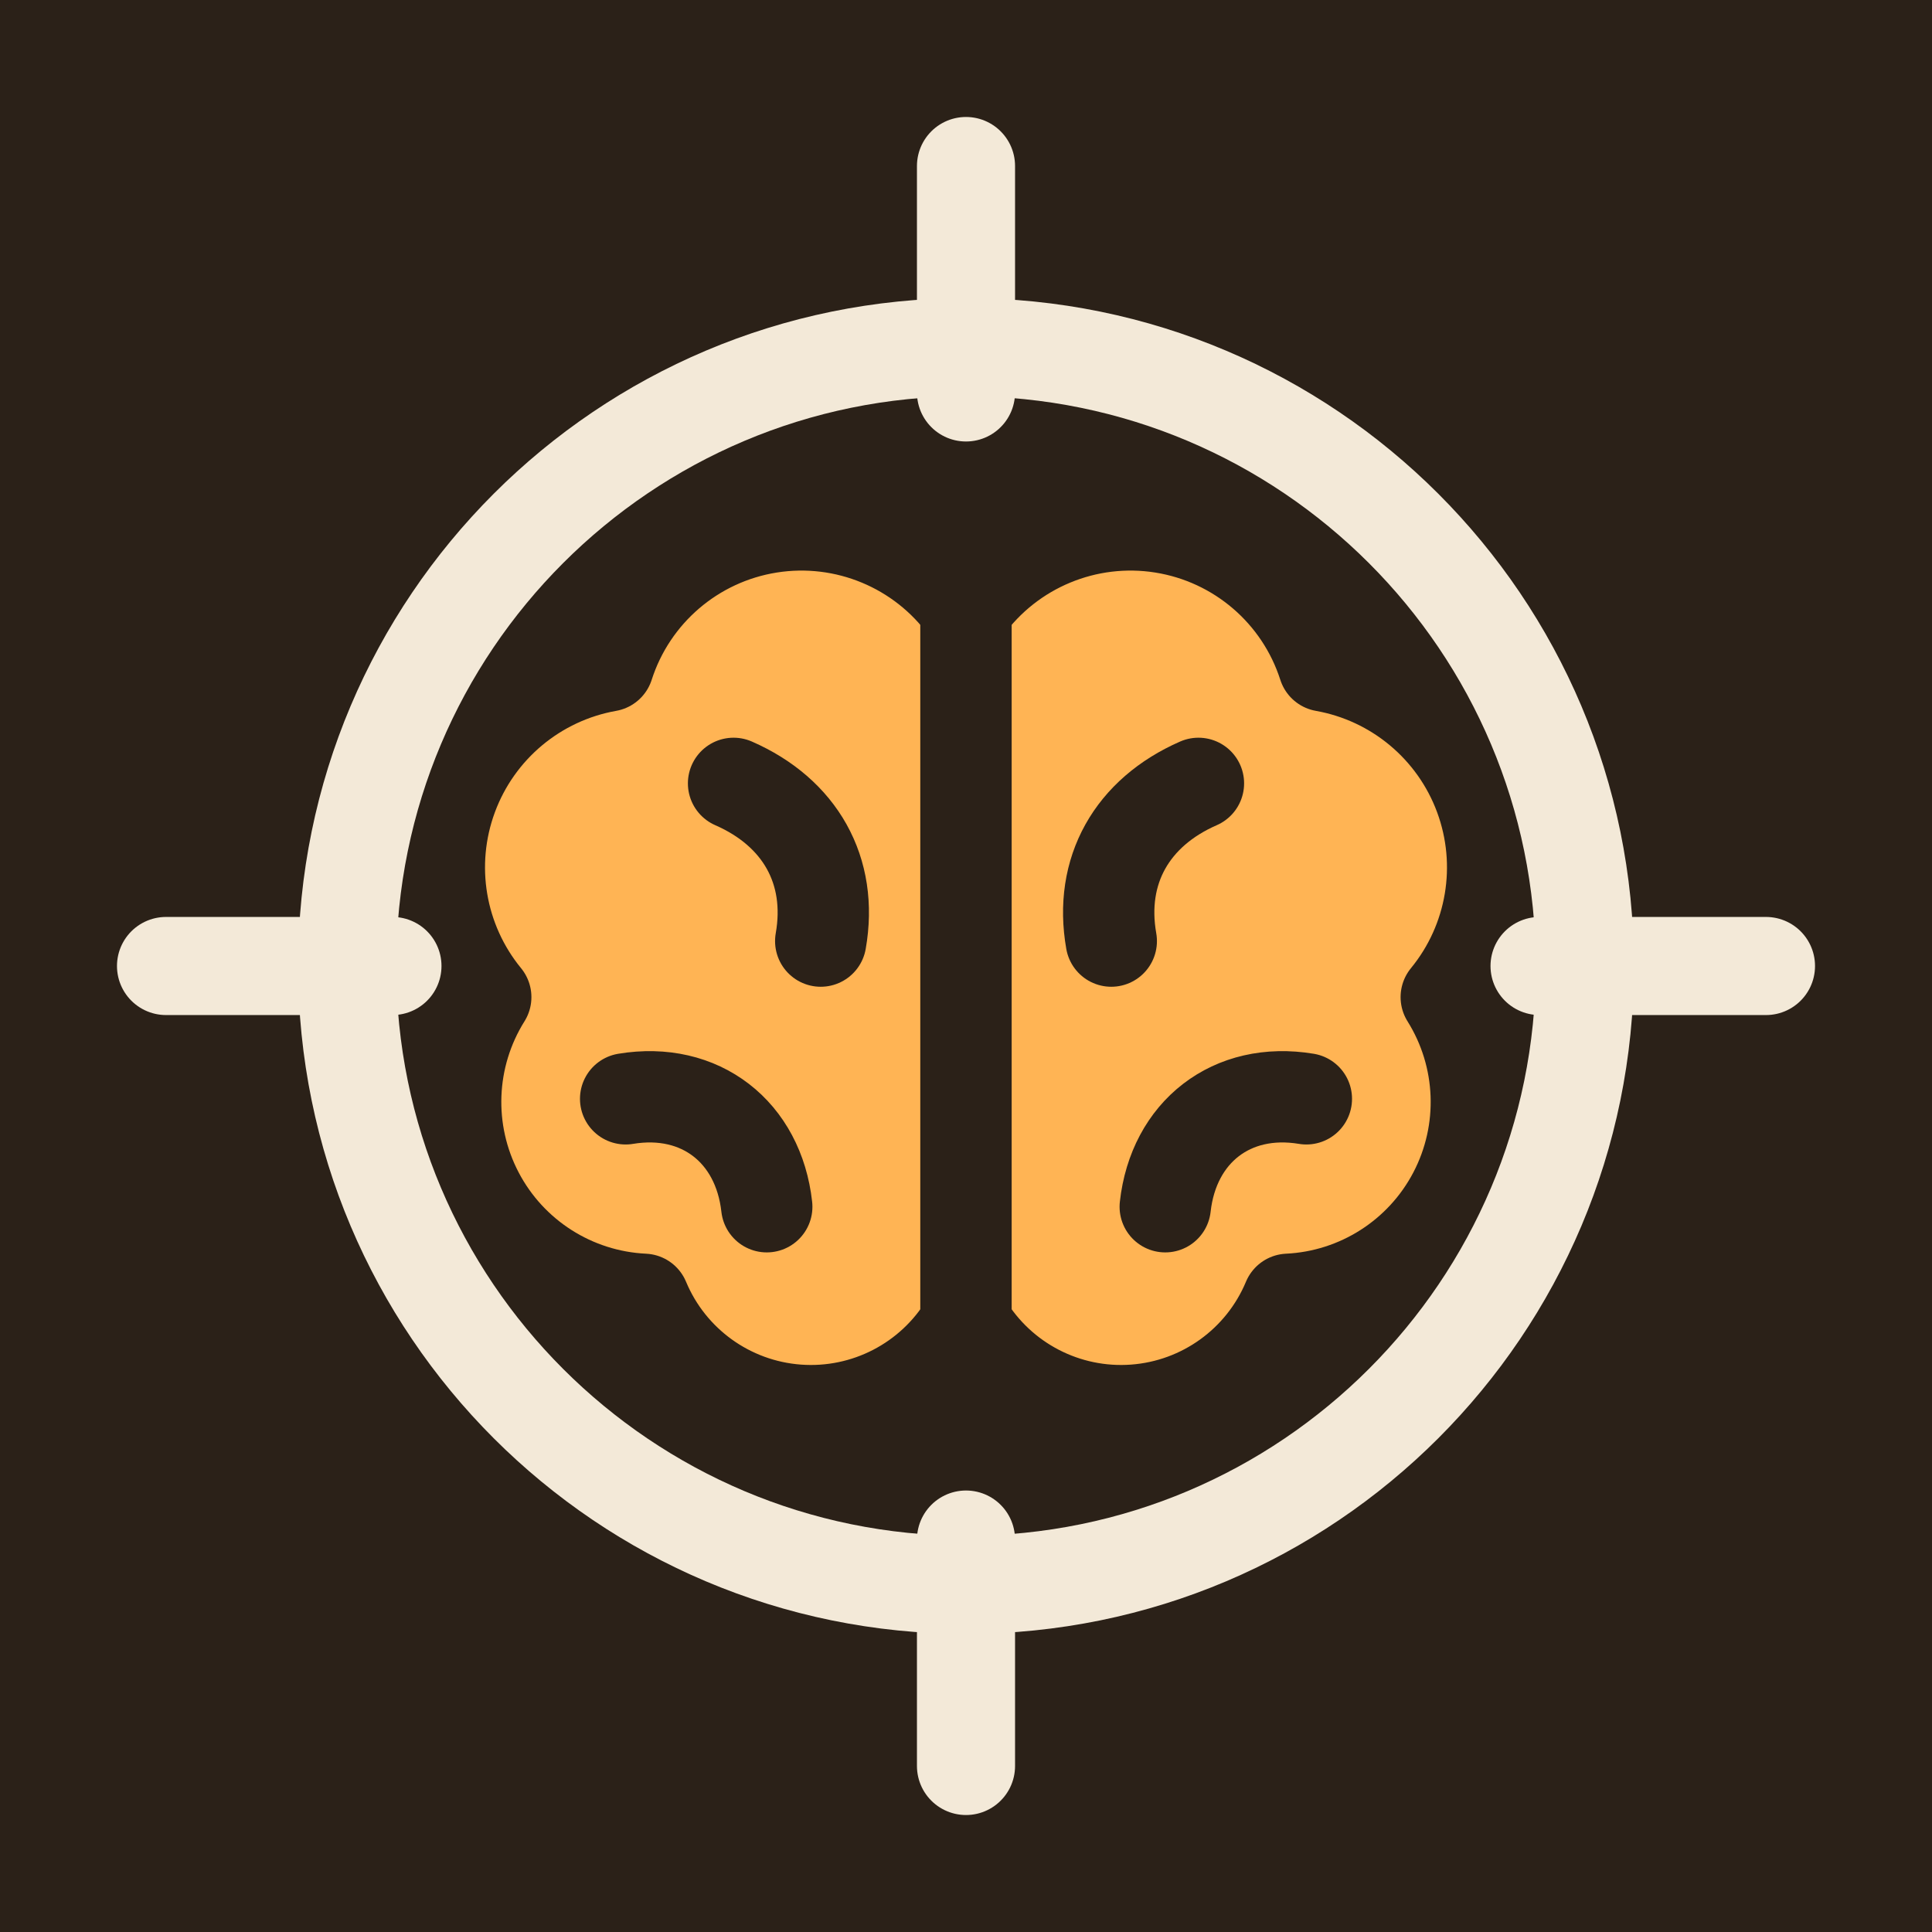
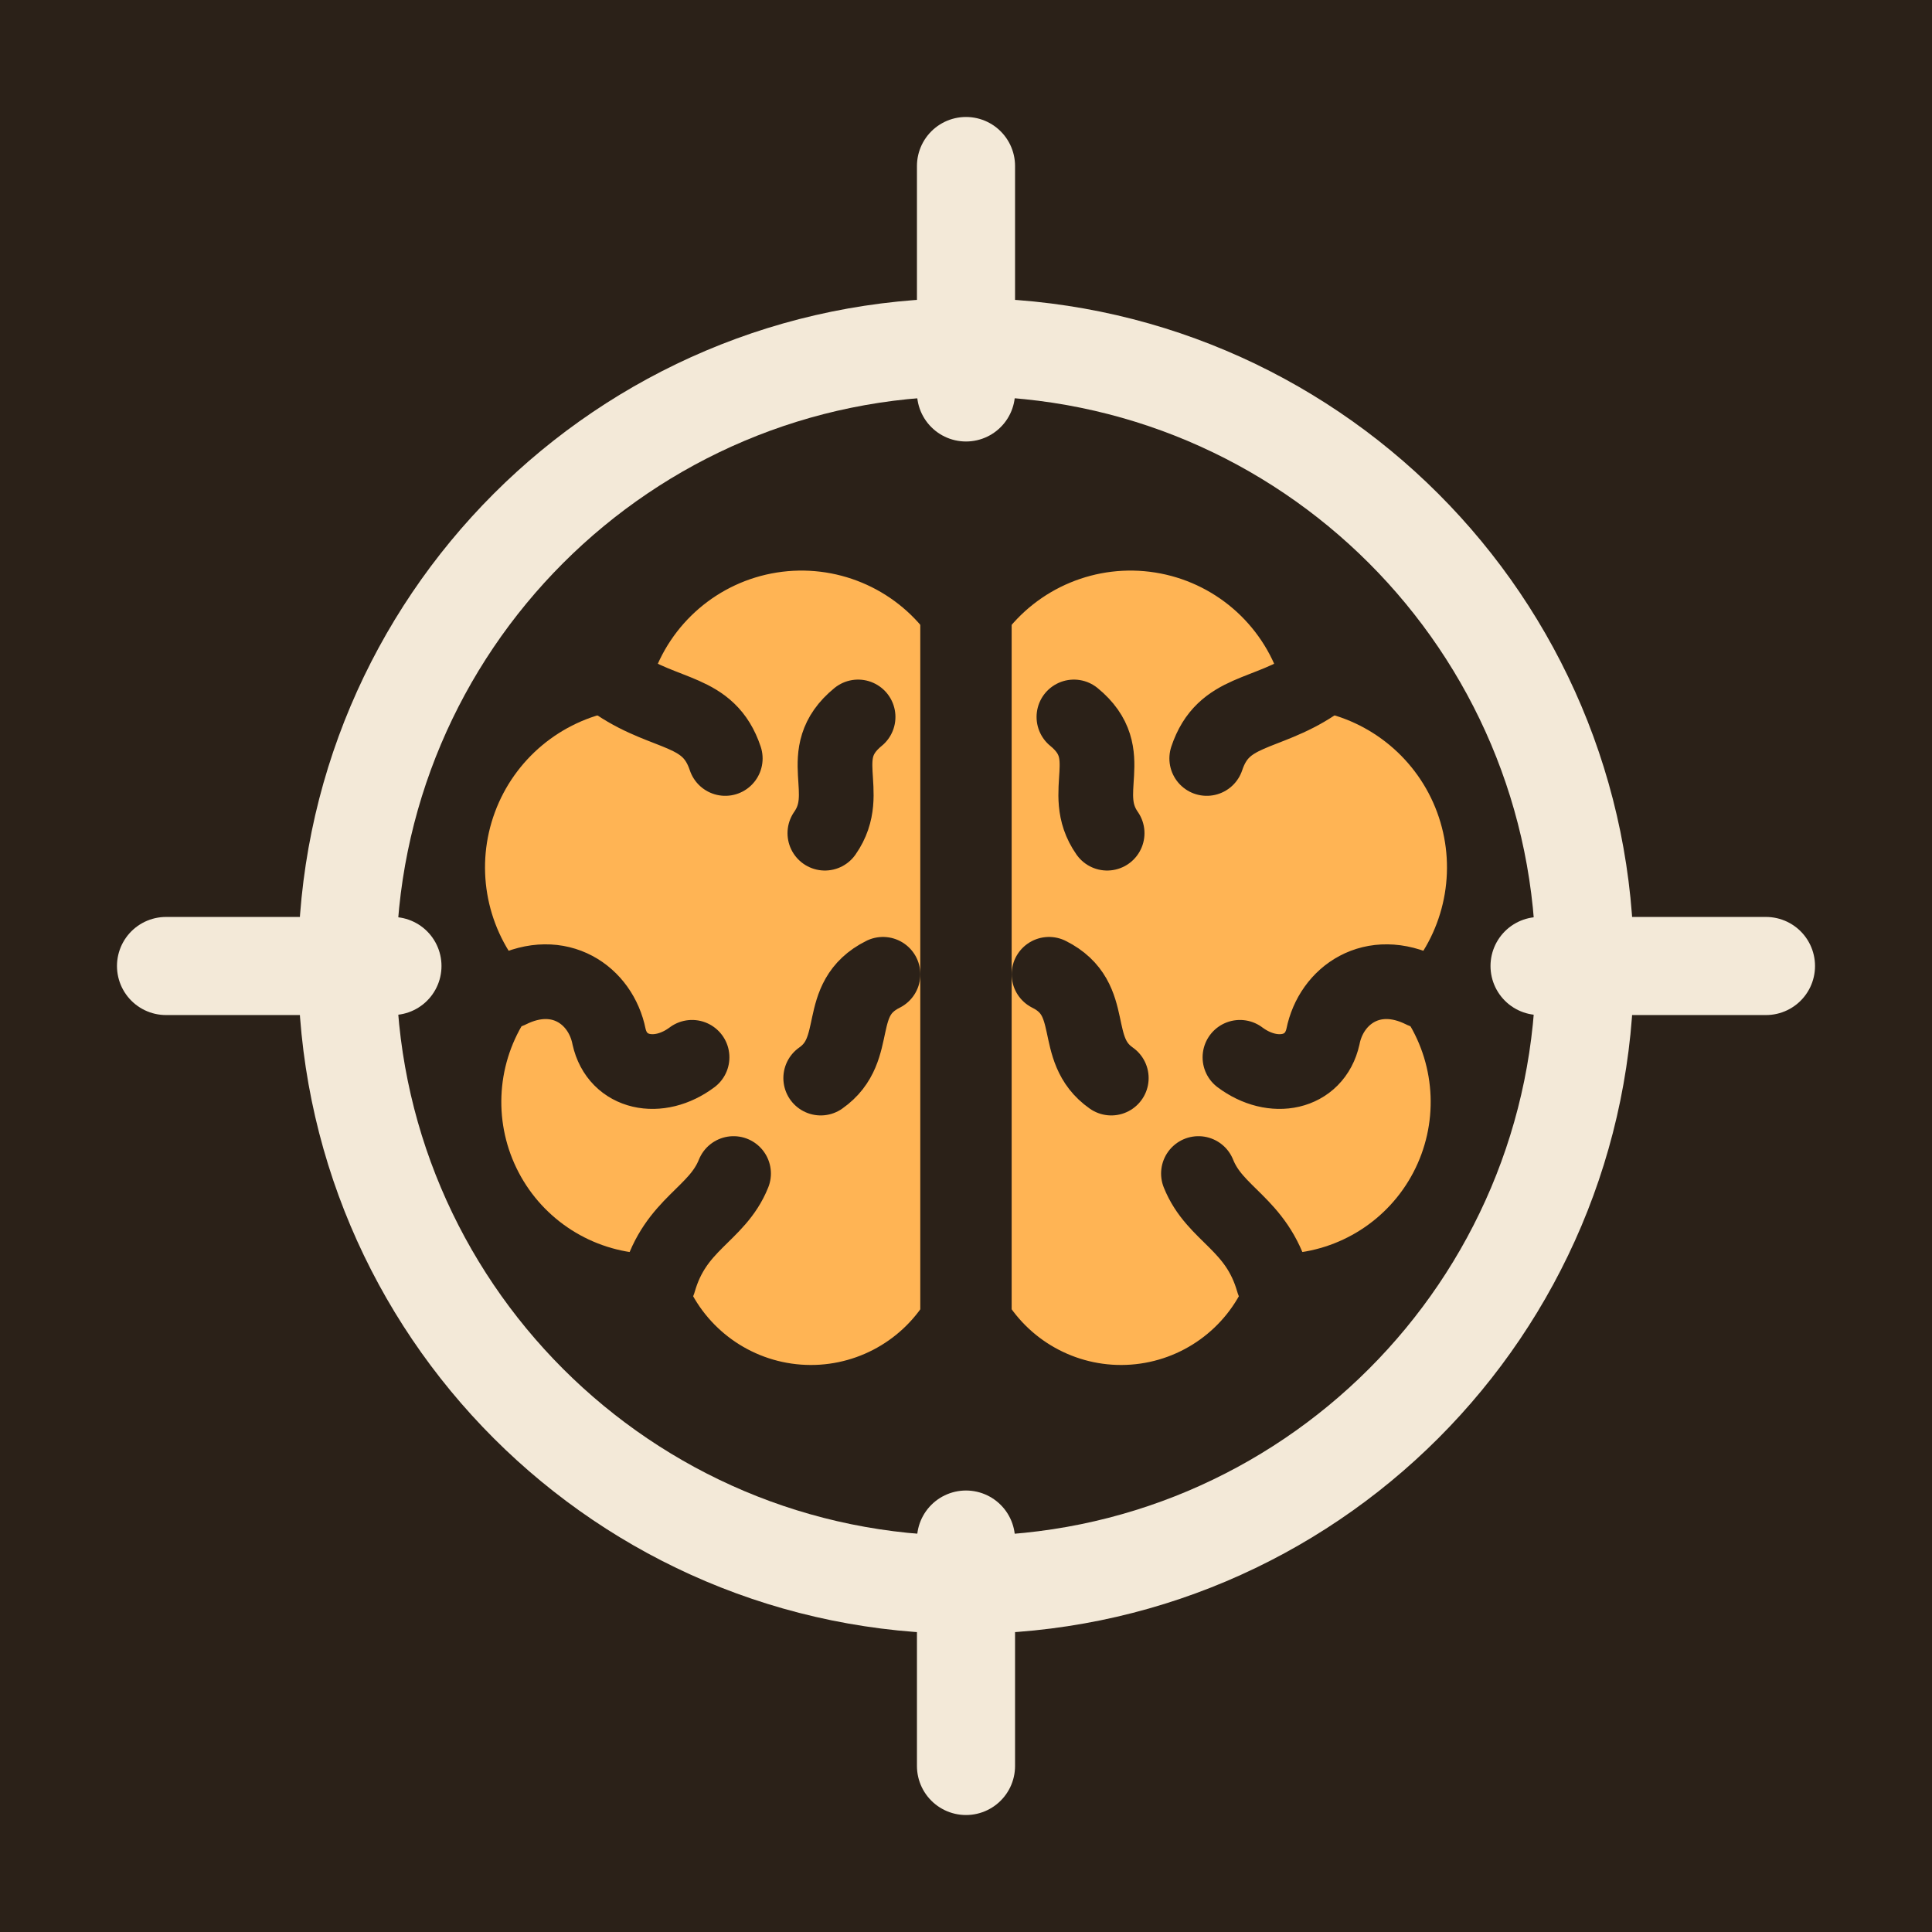
<svg xmlns="http://www.w3.org/2000/svg" viewBox="0 0 512 512" width="512" height="512">
  <rect width="512" height="512" fill="#2b2118" />
  <g transform="translate(256 256) scale(1.1) translate(-256 -256)" stroke="#2b2118" stroke-width="22" stroke-linecap="round" stroke-linejoin="round">
    <g fill="#ffb454">
      <path d="M256 170A48.9 48.9 0 0 0 169.8 183.7A49.3 49.3 0 0 0 140.3 263.5A47.6 47.6 0 0 0 178.4 336.3A43.6 43.6 0 0 0 256 342Z" />
      <path d="M256 170A48.9 48.9 0 0 0 169.8 183.7A49.3 49.3 0 0 0 140.3 263.5A47.6 47.6 0 0 0 178.4 336.3A43.6 43.6 0 0 0 256 342Z" transform="translate(512 0) scale(-1 1)" />
    </g>
-     <g fill="none">
-       <path d="M200 212C216 219 224 233 221 250M174 288C192 285 206 296 208 314" />
-       <path d="M200 212C216 219 224 233 221 250M174 288C192 285 206 296 208 314" transform="translate(512 0) scale(-1 1)" />
+     <g fill="none" stroke-width="18">
+       <path d="M172 188C184 196 194 194 198 206 M230 196C219 205 229 214 222 224 M146 262C158 256 168 263 170 273C172 282 182 284 190 278 M236 258C224 264 231 276 221 283 M182 332C186 318 196 316 200 306" />
+       <path d="M172 188C184 196 194 194 198 206 M230 196C219 205 229 214 222 224 M146 262C158 256 168 263 170 273C172 282 182 284 190 278 M236 258C224 264 231 276 221 283 M182 332C186 318 196 316 200 306" transform="translate(512 0) scale(-1 1)" />
    </g>
  </g>
  <g fill="none" stroke="#f3e9d8" stroke-width="26" stroke-linecap="round">
    <circle cx="256" cy="256" r="164" />
    <path d="M256 44V104M256 408V468M44 256H104M408 256H468" />
  </g>
</svg>
